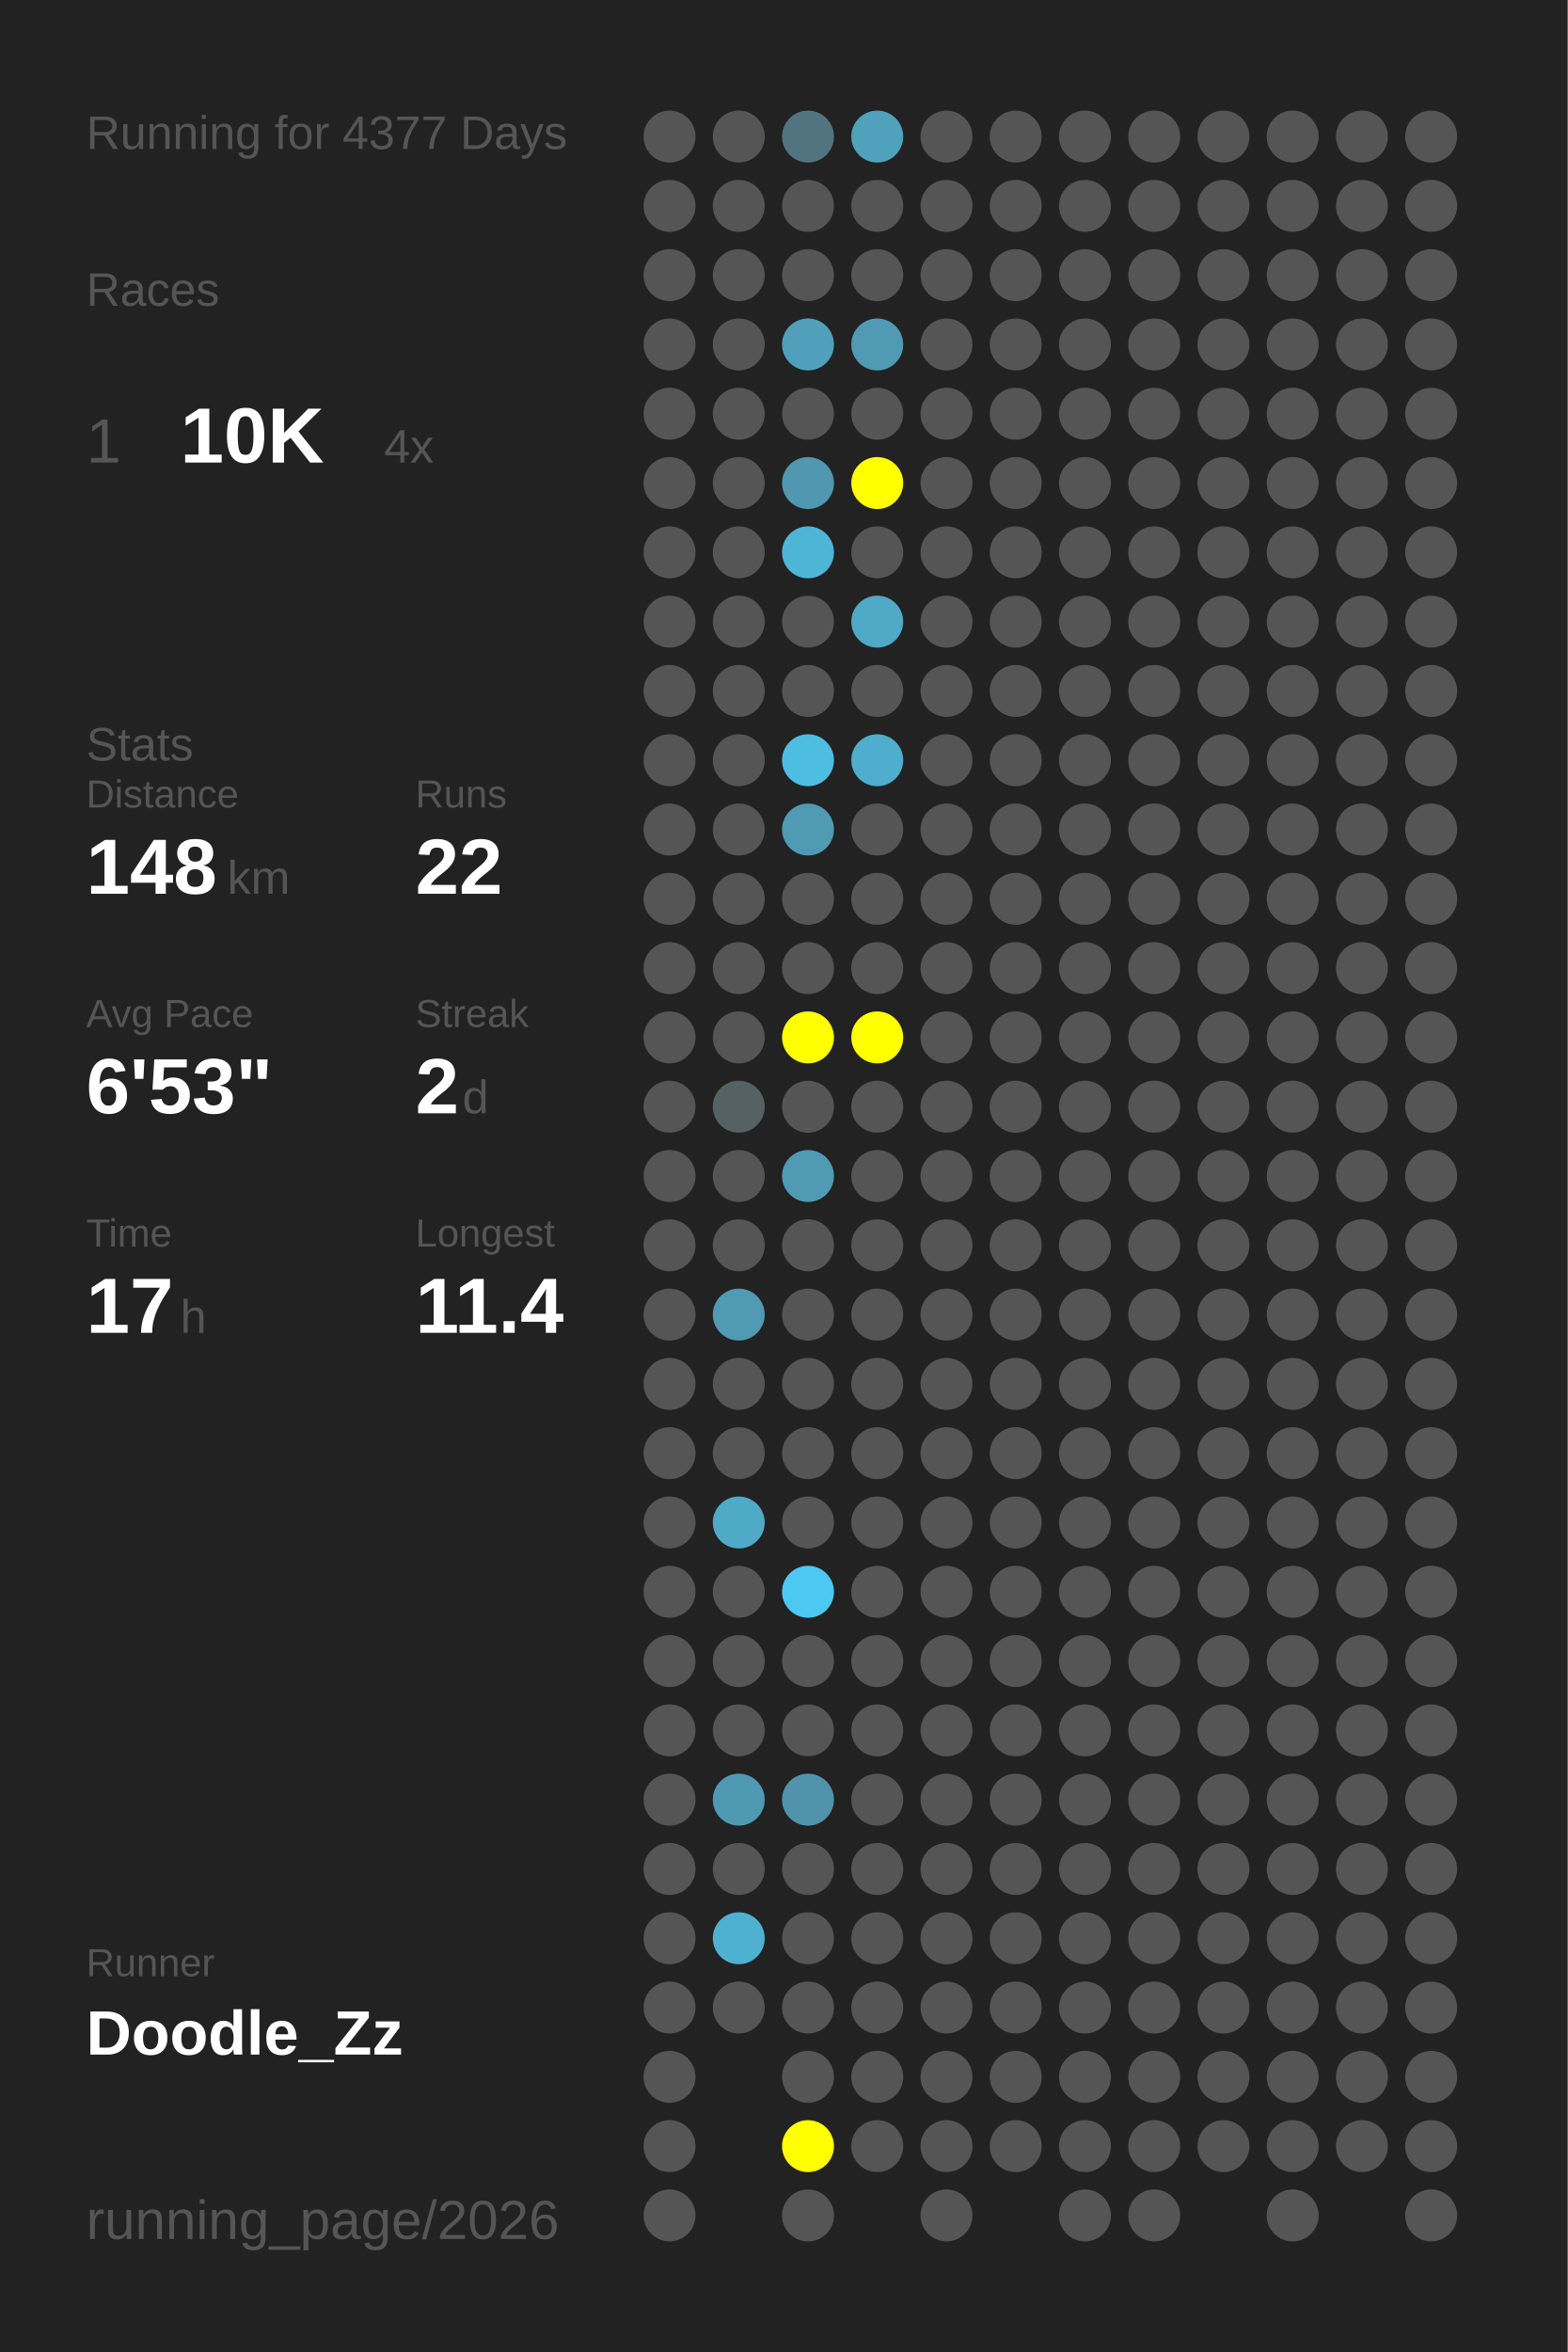
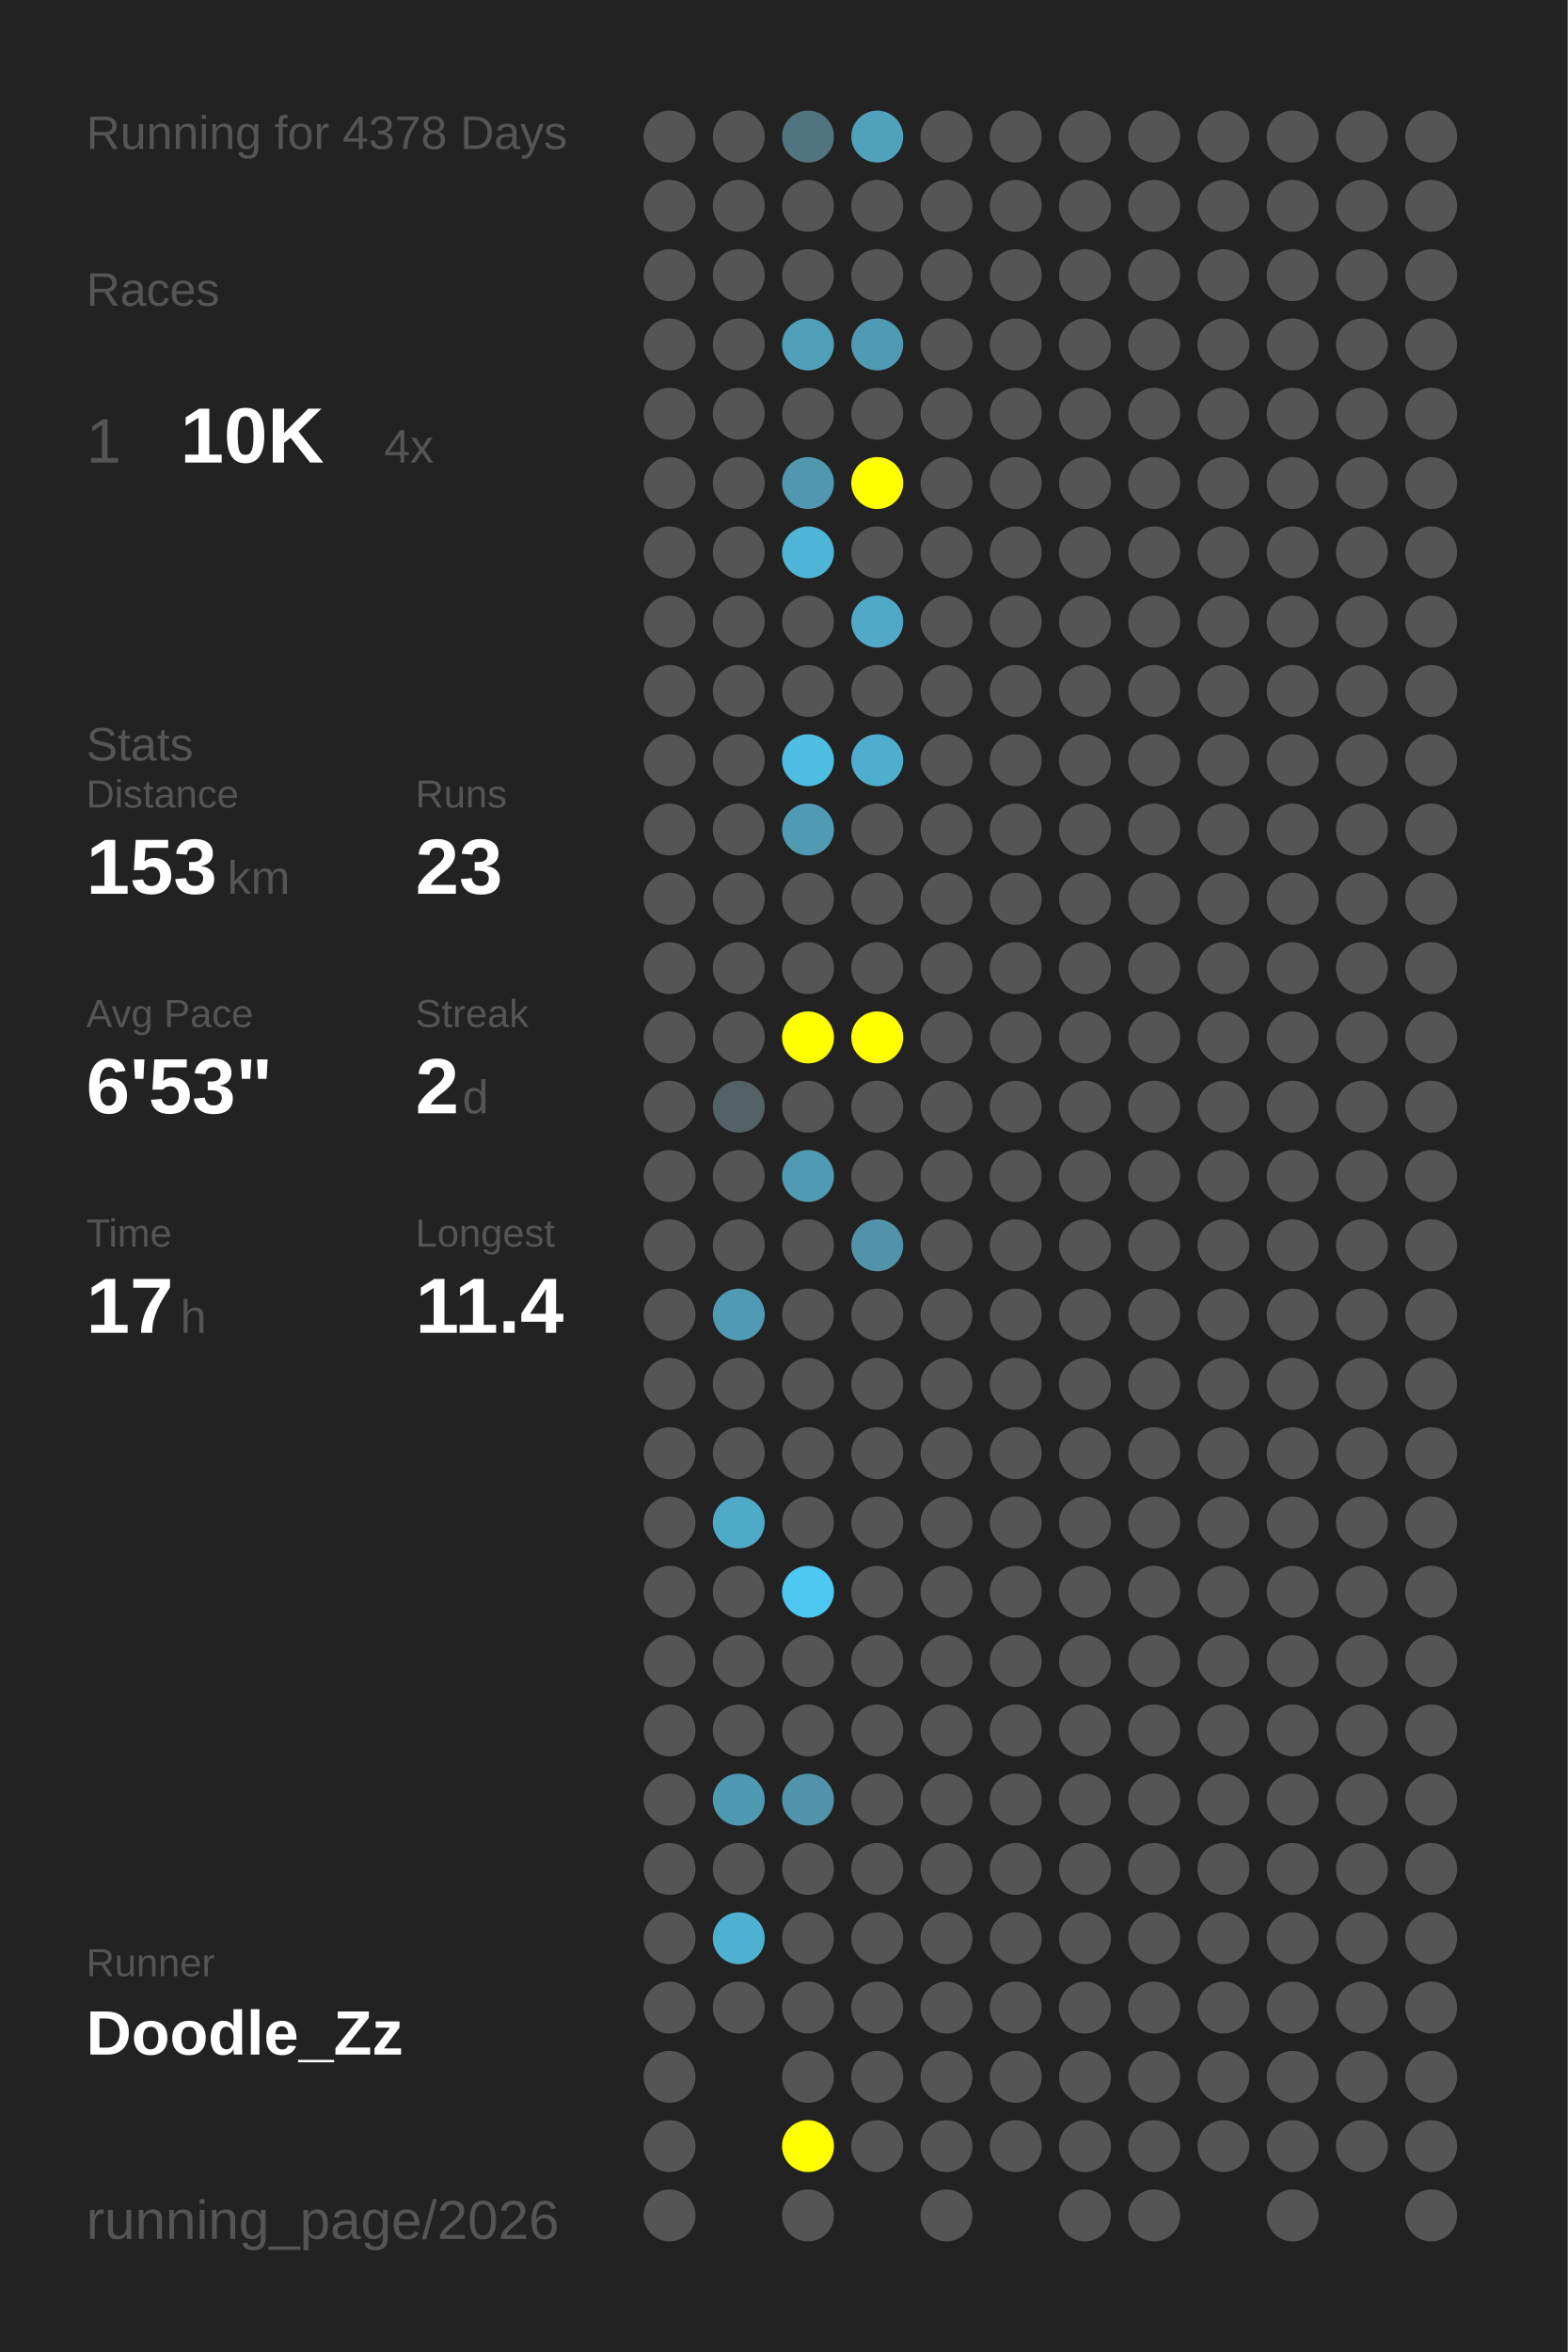
<svg xmlns="http://www.w3.org/2000/svg" baseProfile="full" height="300mm" version="1.1" viewBox="0,0,200,300" width="200mm">
  <defs />
  <rect fill="#222222" height="300" width="200" x="0" y="0" />
-   <text fill="#555555" style="font-size:6px; font-family:Arial;" x="11" y="19">Running for 4377 Days</text>
+   <text fill="#555555" style="font-size:6px; font-family:Arial;" x="11" y="19">Running for 4378 Days</text>
  <text fill="#555555" style="font-size:6px; font-family:Arial;" x="11" y="39">Races</text>
  <text fill="#555555" style="font-size:8px; font-family:Arial;" x="11" y="59">1</text>
  <text fill="#FFFFFF" style="font-size:10px; font-family:Arial; font-weight:bold;" x="23" y="59">10K</text>
  <text fill="#555555" style="font-size:6px; font-family:Arial;" x="49" y="59">4x</text>
  <text fill="#555555" style="font-size:6px; font-family:Arial;" x="11" y="97">Stats</text>
  <text fill="#555555" style="font-size:5px; font-family:Arial;" x="11" y="103">Distance</text>
-   <text fill="#FFFFFF" style="font-size:10px; font-family:Arial; font-weight:bold;" x="11" y="114">148</text>
+   <text fill="#FFFFFF" style="font-size:10px; font-family:Arial; font-weight:bold;" x="11" y="114">153</text>
  <text fill="#555555" style="font-size:6px; font-family:Arial;" x="29" y="114">km</text>
  <text fill="#555555" style="font-size:5px; font-family:Arial;" x="53" y="103">Runs</text>
-   <text fill="#FFFFFF" style="font-size:10px; font-family:Arial; font-weight:bold;" x="53" y="114">22</text>
+   <text fill="#FFFFFF" style="font-size:10px; font-family:Arial; font-weight:bold;" x="53" y="114">23</text>
  <text fill="#555555" style="font-size:5px; font-family:Arial;" x="11" y="131">Avg Pace</text>
  <text fill="#FFFFFF" style="font-size:10px; font-family:Arial; font-weight:bold;" x="11" y="142">6'53"</text>
  <text fill="#555555" style="font-size:5px; font-family:Arial;" x="53" y="131">Streak</text>
  <text fill="#FFFFFF" style="font-size:10px; font-family:Arial; font-weight:bold;" x="53" y="142">2</text>
  <text fill="#555555" style="font-size:6px; font-family:Arial;" x="59" y="142">d</text>
  <text fill="#555555" style="font-size:5px; font-family:Arial;" x="11" y="159">Time</text>
  <text fill="#FFFFFF" style="font-size:10px; font-family:Arial; font-weight:bold;" x="11" y="170">17</text>
  <text fill="#555555" style="font-size:6px; font-family:Arial;" x="23" y="170">h</text>
  <text fill="#555555" style="font-size:5px; font-family:Arial;" x="53" y="159">Longest</text>
  <text fill="#FFFFFF" style="font-size:10px; font-family:Arial; font-weight:bold;" x="53" y="170">11.4</text>
  <text fill="#555555" style="font-size:5px; font-family:Arial;" x="11" y="252.065">Runner</text>
  <text fill="#FFFFFF" style="font-size:8px; font-family:Arial; font-weight:bold;" x="11" y="262.065">Doodle_Zz</text>
  <text fill="#555555" style="font-size:7px; font-family:Arial;" x="11" y="285.581">running_page/2026</text>
  <circle cx="85.417" cy="17.419" fill="#555555" r="3.312" />
  <circle cx="85.417" cy="26.258" fill="#555555" r="3.312" />
  <circle cx="85.417" cy="35.097" fill="#555555" r="3.312" />
  <circle cx="85.417" cy="43.935" fill="#555555" r="3.312" />
  <circle cx="85.417" cy="52.774" fill="#555555" r="3.312" />
  <circle cx="85.417" cy="61.613" fill="#555555" r="3.312" />
  <circle cx="85.417" cy="70.452" fill="#555555" r="3.312" />
  <circle cx="85.417" cy="79.29" fill="#555555" r="3.312" />
  <circle cx="85.417" cy="88.129" fill="#555555" r="3.312" />
  <circle cx="85.417" cy="96.968" fill="#555555" r="3.312" />
  <circle cx="85.417" cy="105.806" fill="#555555" r="3.312" />
  <circle cx="85.417" cy="114.645" fill="#555555" r="3.312" />
  <circle cx="85.417" cy="123.484" fill="#555555" r="3.312" />
  <circle cx="85.417" cy="132.323" fill="#555555" r="3.312" />
  <circle cx="85.417" cy="141.161" fill="#555555" r="3.312" />
  <circle cx="85.417" cy="150" fill="#555555" r="3.312" />
  <circle cx="85.417" cy="158.839" fill="#555555" r="3.312" />
  <circle cx="85.417" cy="167.677" fill="#555555" r="3.312" />
  <circle cx="85.417" cy="176.516" fill="#555555" r="3.312" />
  <circle cx="85.417" cy="185.355" fill="#555555" r="3.312" />
  <circle cx="85.417" cy="194.194" fill="#555555" r="3.312" />
  <circle cx="85.417" cy="203.032" fill="#555555" r="3.312" />
  <circle cx="85.417" cy="211.871" fill="#555555" r="3.312" />
  <circle cx="85.417" cy="220.71" fill="#555555" r="3.312" />
  <circle cx="85.417" cy="229.548" fill="#555555" r="3.312" />
  <circle cx="85.417" cy="238.387" fill="#555555" r="3.312" />
  <circle cx="85.417" cy="247.226" fill="#555555" r="3.312" />
  <circle cx="85.417" cy="256.065" fill="#555555" r="3.312" />
  <circle cx="85.417" cy="264.903" fill="#555555" r="3.312" />
  <circle cx="85.417" cy="273.742" fill="#555555" r="3.312" />
  <circle cx="85.417" cy="282.581" fill="#555555" r="3.312" />
  <circle cx="94.25" cy="17.419" fill="#555555" r="3.312" />
  <circle cx="94.25" cy="26.258" fill="#555555" r="3.312" />
  <circle cx="94.25" cy="35.097" fill="#555555" r="3.312" />
  <circle cx="94.25" cy="43.935" fill="#555555" r="3.312" />
  <circle cx="94.25" cy="52.774" fill="#555555" r="3.312" />
  <circle cx="94.25" cy="61.613" fill="#555555" r="3.312" />
  <circle cx="94.25" cy="70.452" fill="#555555" r="3.312" />
  <circle cx="94.25" cy="79.29" fill="#555555" r="3.312" />
  <circle cx="94.25" cy="88.129" fill="#555555" r="3.312" />
  <circle cx="94.25" cy="96.968" fill="#555555" r="3.312" />
  <circle cx="94.25" cy="105.806" fill="#555555" r="3.312" />
  <circle cx="94.25" cy="114.645" fill="#555555" r="3.312" />
  <circle cx="94.25" cy="123.484" fill="#555555" r="3.312" />
  <circle cx="94.25" cy="132.323" fill="#555555" r="3.312" />
  <circle cx="94.25" cy="141.161" fill="#546266" r="3.312" />
  <circle cx="94.25" cy="150" fill="#555555" r="3.312" />
  <circle cx="94.25" cy="158.839" fill="#555555" r="3.312" />
  <circle cx="94.25" cy="167.677" fill="#509ab3" r="3.312" />
  <circle cx="94.25" cy="176.516" fill="#555555" r="3.312" />
  <circle cx="94.25" cy="185.355" fill="#555555" r="3.312" />
  <circle cx="94.25" cy="194.194" fill="#4faac8" r="3.312" />
  <circle cx="94.25" cy="203.032" fill="#555555" r="3.312" />
  <circle cx="94.25" cy="211.871" fill="#555555" r="3.312" />
  <circle cx="94.25" cy="220.71" fill="#555555" r="3.312" />
  <circle cx="94.25" cy="229.548" fill="#5099b2" r="3.312" />
  <circle cx="94.25" cy="238.387" fill="#555555" r="3.312" />
  <circle cx="94.25" cy="247.226" fill="#4fb1d2" r="3.312" />
  <circle cx="94.25" cy="256.065" fill="#555555" r="3.312" />
  <circle cx="103.083" cy="17.419" fill="#527480" r="3.312" />
  <circle cx="103.083" cy="26.258" fill="#555555" r="3.312" />
  <circle cx="103.083" cy="35.097" fill="#555555" r="3.312" />
  <circle cx="103.083" cy="43.935" fill="#50a0bb" r="3.312" />
  <circle cx="103.083" cy="52.774" fill="#555555" r="3.312" />
  <circle cx="103.083" cy="61.613" fill="#5097af" r="3.312" />
  <circle cx="103.083" cy="70.452" fill="#4eb5d7" r="3.312" />
  <circle cx="103.083" cy="79.29" fill="#555555" r="3.312" />
  <circle cx="103.083" cy="88.129" fill="#555555" r="3.312" />
  <circle cx="103.083" cy="96.968" fill="#4ebde2" r="3.312" />
  <circle cx="103.083" cy="105.806" fill="#509ab3" r="3.312" />
  <circle cx="103.083" cy="114.645" fill="#555555" r="3.312" />
  <circle cx="103.083" cy="123.484" fill="#555555" r="3.312" />
  <circle cx="103.083" cy="132.323" fill="#FFFF00" r="3.312" />
  <circle cx="103.083" cy="141.161" fill="#555555" r="3.312" />
  <circle cx="103.083" cy="150" fill="#509ab3" r="3.312" />
  <circle cx="103.083" cy="158.839" fill="#555555" r="3.312" />
  <circle cx="103.083" cy="167.677" fill="#555555" r="3.312" />
  <circle cx="103.083" cy="176.516" fill="#555555" r="3.312" />
  <circle cx="103.083" cy="185.355" fill="#555555" r="3.312" />
  <circle cx="103.083" cy="194.194" fill="#555555" r="3.312" />
  <circle cx="103.083" cy="203.032" fill="#4dc8f2" r="3.312" />
  <circle cx="103.083" cy="211.871" fill="#555555" r="3.312" />
  <circle cx="103.083" cy="220.71" fill="#555555" r="3.312" />
  <circle cx="103.083" cy="229.548" fill="#5093aa" r="3.312" />
  <circle cx="103.083" cy="238.387" fill="#555555" r="3.312" />
  <circle cx="103.083" cy="247.226" fill="#555555" r="3.312" />
  <circle cx="103.083" cy="256.065" fill="#555555" r="3.312" />
  <circle cx="103.083" cy="264.903" fill="#555555" r="3.312" />
  <circle cx="103.083" cy="273.742" fill="#FFFF00" r="3.312" />
  <circle cx="103.083" cy="282.581" fill="#555555" r="3.312" />
  <circle cx="111.917" cy="17.419" fill="#50a1bc" r="3.312" />
  <circle cx="111.917" cy="26.258" fill="#555555" r="3.312" />
  <circle cx="111.917" cy="35.097" fill="#555555" r="3.312" />
  <circle cx="111.917" cy="43.935" fill="#509ab3" r="3.312" />
  <circle cx="111.917" cy="52.774" fill="#555555" r="3.312" />
  <circle cx="111.917" cy="61.613" fill="#FFFF00" r="3.312" />
  <circle cx="111.917" cy="70.452" fill="#555555" r="3.312" />
  <circle cx="111.917" cy="79.29" fill="#4fa9c7" r="3.312" />
  <circle cx="111.917" cy="88.129" fill="#555555" r="3.312" />
  <circle cx="111.917" cy="96.968" fill="#4fadcd" r="3.312" />
  <circle cx="111.917" cy="105.806" fill="#555555" r="3.312" />
  <circle cx="111.917" cy="114.645" fill="#555555" r="3.312" />
  <circle cx="111.917" cy="123.484" fill="#555555" r="3.312" />
  <circle cx="111.917" cy="132.323" fill="#FFFF00" r="3.312" />
  <circle cx="111.917" cy="141.161" fill="#555555" r="3.312" />
  <circle cx="111.917" cy="150" fill="#555555" r="3.312" />
-   <circle cx="111.917" cy="158.839" fill="#555555" r="3.312" />
+   <circle cx="111.917" cy="158.839" fill="#5193a9" r="3.312" />
  <circle cx="111.917" cy="167.677" fill="#555555" r="3.312" />
  <circle cx="111.917" cy="176.516" fill="#555555" r="3.312" />
  <circle cx="111.917" cy="185.355" fill="#555555" r="3.312" />
  <circle cx="111.917" cy="194.194" fill="#555555" r="3.312" />
  <circle cx="111.917" cy="203.032" fill="#555555" r="3.312" />
  <circle cx="111.917" cy="211.871" fill="#555555" r="3.312" />
  <circle cx="111.917" cy="220.71" fill="#555555" r="3.312" />
  <circle cx="111.917" cy="229.548" fill="#555555" r="3.312" />
  <circle cx="111.917" cy="238.387" fill="#555555" r="3.312" />
  <circle cx="111.917" cy="247.226" fill="#555555" r="3.312" />
  <circle cx="111.917" cy="256.065" fill="#555555" r="3.312" />
  <circle cx="111.917" cy="264.903" fill="#555555" r="3.312" />
  <circle cx="111.917" cy="273.742" fill="#555555" r="3.312" />
  <circle cx="120.75" cy="17.419" fill="#555555" r="3.312" />
  <circle cx="120.75" cy="26.258" fill="#555555" r="3.312" />
  <circle cx="120.75" cy="35.097" fill="#555555" r="3.312" />
  <circle cx="120.75" cy="43.935" fill="#555555" r="3.312" />
  <circle cx="120.75" cy="52.774" fill="#555555" r="3.312" />
  <circle cx="120.75" cy="61.613" fill="#555555" r="3.312" />
  <circle cx="120.75" cy="70.452" fill="#555555" r="3.312" />
  <circle cx="120.75" cy="79.29" fill="#555555" r="3.312" />
  <circle cx="120.75" cy="88.129" fill="#555555" r="3.312" />
  <circle cx="120.75" cy="96.968" fill="#555555" r="3.312" />
  <circle cx="120.75" cy="105.806" fill="#555555" r="3.312" />
  <circle cx="120.75" cy="114.645" fill="#555555" r="3.312" />
  <circle cx="120.75" cy="123.484" fill="#555555" r="3.312" />
  <circle cx="120.75" cy="132.323" fill="#555555" r="3.312" />
  <circle cx="120.75" cy="141.161" fill="#555555" r="3.312" />
  <circle cx="120.75" cy="150" fill="#555555" r="3.312" />
  <circle cx="120.75" cy="158.839" fill="#555555" r="3.312" />
  <circle cx="120.75" cy="167.677" fill="#555555" r="3.312" />
  <circle cx="120.75" cy="176.516" fill="#555555" r="3.312" />
  <circle cx="120.75" cy="185.355" fill="#555555" r="3.312" />
  <circle cx="120.75" cy="194.194" fill="#555555" r="3.312" />
  <circle cx="120.75" cy="203.032" fill="#555555" r="3.312" />
  <circle cx="120.75" cy="211.871" fill="#555555" r="3.312" />
  <circle cx="120.75" cy="220.71" fill="#555555" r="3.312" />
  <circle cx="120.75" cy="229.548" fill="#555555" r="3.312" />
  <circle cx="120.75" cy="238.387" fill="#555555" r="3.312" />
  <circle cx="120.75" cy="247.226" fill="#555555" r="3.312" />
  <circle cx="120.75" cy="256.065" fill="#555555" r="3.312" />
  <circle cx="120.75" cy="264.903" fill="#555555" r="3.312" />
  <circle cx="120.75" cy="273.742" fill="#555555" r="3.312" />
  <circle cx="120.75" cy="282.581" fill="#555555" r="3.312" />
  <circle cx="129.583" cy="17.419" fill="#555555" r="3.312" />
  <circle cx="129.583" cy="26.258" fill="#555555" r="3.312" />
  <circle cx="129.583" cy="35.097" fill="#555555" r="3.312" />
  <circle cx="129.583" cy="43.935" fill="#555555" r="3.312" />
  <circle cx="129.583" cy="52.774" fill="#555555" r="3.312" />
  <circle cx="129.583" cy="61.613" fill="#555555" r="3.312" />
  <circle cx="129.583" cy="70.452" fill="#555555" r="3.312" />
  <circle cx="129.583" cy="79.29" fill="#555555" r="3.312" />
  <circle cx="129.583" cy="88.129" fill="#555555" r="3.312" />
  <circle cx="129.583" cy="96.968" fill="#555555" r="3.312" />
  <circle cx="129.583" cy="105.806" fill="#555555" r="3.312" />
  <circle cx="129.583" cy="114.645" fill="#555555" r="3.312" />
  <circle cx="129.583" cy="123.484" fill="#555555" r="3.312" />
  <circle cx="129.583" cy="132.323" fill="#555555" r="3.312" />
  <circle cx="129.583" cy="141.161" fill="#555555" r="3.312" />
  <circle cx="129.583" cy="150" fill="#555555" r="3.312" />
  <circle cx="129.583" cy="158.839" fill="#555555" r="3.312" />
  <circle cx="129.583" cy="167.677" fill="#555555" r="3.312" />
  <circle cx="129.583" cy="176.516" fill="#555555" r="3.312" />
  <circle cx="129.583" cy="185.355" fill="#555555" r="3.312" />
  <circle cx="129.583" cy="194.194" fill="#555555" r="3.312" />
  <circle cx="129.583" cy="203.032" fill="#555555" r="3.312" />
  <circle cx="129.583" cy="211.871" fill="#555555" r="3.312" />
  <circle cx="129.583" cy="220.71" fill="#555555" r="3.312" />
  <circle cx="129.583" cy="229.548" fill="#555555" r="3.312" />
  <circle cx="129.583" cy="238.387" fill="#555555" r="3.312" />
  <circle cx="129.583" cy="247.226" fill="#555555" r="3.312" />
  <circle cx="129.583" cy="256.065" fill="#555555" r="3.312" />
  <circle cx="129.583" cy="264.903" fill="#555555" r="3.312" />
  <circle cx="129.583" cy="273.742" fill="#555555" r="3.312" />
  <circle cx="138.417" cy="17.419" fill="#555555" r="3.312" />
  <circle cx="138.417" cy="26.258" fill="#555555" r="3.312" />
  <circle cx="138.417" cy="35.097" fill="#555555" r="3.312" />
  <circle cx="138.417" cy="43.935" fill="#555555" r="3.312" />
  <circle cx="138.417" cy="52.774" fill="#555555" r="3.312" />
  <circle cx="138.417" cy="61.613" fill="#555555" r="3.312" />
  <circle cx="138.417" cy="70.452" fill="#555555" r="3.312" />
  <circle cx="138.417" cy="79.29" fill="#555555" r="3.312" />
  <circle cx="138.417" cy="88.129" fill="#555555" r="3.312" />
  <circle cx="138.417" cy="96.968" fill="#555555" r="3.312" />
  <circle cx="138.417" cy="105.806" fill="#555555" r="3.312" />
  <circle cx="138.417" cy="114.645" fill="#555555" r="3.312" />
  <circle cx="138.417" cy="123.484" fill="#555555" r="3.312" />
  <circle cx="138.417" cy="132.323" fill="#555555" r="3.312" />
  <circle cx="138.417" cy="141.161" fill="#555555" r="3.312" />
  <circle cx="138.417" cy="150" fill="#555555" r="3.312" />
  <circle cx="138.417" cy="158.839" fill="#555555" r="3.312" />
  <circle cx="138.417" cy="167.677" fill="#555555" r="3.312" />
  <circle cx="138.417" cy="176.516" fill="#555555" r="3.312" />
  <circle cx="138.417" cy="185.355" fill="#555555" r="3.312" />
  <circle cx="138.417" cy="194.194" fill="#555555" r="3.312" />
  <circle cx="138.417" cy="203.032" fill="#555555" r="3.312" />
  <circle cx="138.417" cy="211.871" fill="#555555" r="3.312" />
  <circle cx="138.417" cy="220.71" fill="#555555" r="3.312" />
  <circle cx="138.417" cy="229.548" fill="#555555" r="3.312" />
  <circle cx="138.417" cy="238.387" fill="#555555" r="3.312" />
  <circle cx="138.417" cy="247.226" fill="#555555" r="3.312" />
  <circle cx="138.417" cy="256.065" fill="#555555" r="3.312" />
  <circle cx="138.417" cy="264.903" fill="#555555" r="3.312" />
  <circle cx="138.417" cy="273.742" fill="#555555" r="3.312" />
  <circle cx="138.417" cy="282.581" fill="#555555" r="3.312" />
  <circle cx="147.25" cy="17.419" fill="#555555" r="3.312" />
  <circle cx="147.25" cy="26.258" fill="#555555" r="3.312" />
  <circle cx="147.25" cy="35.097" fill="#555555" r="3.312" />
  <circle cx="147.25" cy="43.935" fill="#555555" r="3.312" />
  <circle cx="147.25" cy="52.774" fill="#555555" r="3.312" />
  <circle cx="147.25" cy="61.613" fill="#555555" r="3.312" />
  <circle cx="147.25" cy="70.452" fill="#555555" r="3.312" />
  <circle cx="147.25" cy="79.29" fill="#555555" r="3.312" />
  <circle cx="147.25" cy="88.129" fill="#555555" r="3.312" />
  <circle cx="147.25" cy="96.968" fill="#555555" r="3.312" />
  <circle cx="147.25" cy="105.806" fill="#555555" r="3.312" />
  <circle cx="147.25" cy="114.645" fill="#555555" r="3.312" />
  <circle cx="147.25" cy="123.484" fill="#555555" r="3.312" />
  <circle cx="147.25" cy="132.323" fill="#555555" r="3.312" />
  <circle cx="147.25" cy="141.161" fill="#555555" r="3.312" />
  <circle cx="147.25" cy="150" fill="#555555" r="3.312" />
  <circle cx="147.25" cy="158.839" fill="#555555" r="3.312" />
  <circle cx="147.25" cy="167.677" fill="#555555" r="3.312" />
  <circle cx="147.25" cy="176.516" fill="#555555" r="3.312" />
  <circle cx="147.25" cy="185.355" fill="#555555" r="3.312" />
  <circle cx="147.25" cy="194.194" fill="#555555" r="3.312" />
  <circle cx="147.25" cy="203.032" fill="#555555" r="3.312" />
  <circle cx="147.25" cy="211.871" fill="#555555" r="3.312" />
  <circle cx="147.25" cy="220.71" fill="#555555" r="3.312" />
  <circle cx="147.25" cy="229.548" fill="#555555" r="3.312" />
  <circle cx="147.25" cy="238.387" fill="#555555" r="3.312" />
  <circle cx="147.25" cy="247.226" fill="#555555" r="3.312" />
  <circle cx="147.25" cy="256.065" fill="#555555" r="3.312" />
  <circle cx="147.25" cy="264.903" fill="#555555" r="3.312" />
  <circle cx="147.25" cy="273.742" fill="#555555" r="3.312" />
  <circle cx="147.25" cy="282.581" fill="#555555" r="3.312" />
  <circle cx="156.083" cy="17.419" fill="#555555" r="3.312" />
  <circle cx="156.083" cy="26.258" fill="#555555" r="3.312" />
  <circle cx="156.083" cy="35.097" fill="#555555" r="3.312" />
  <circle cx="156.083" cy="43.935" fill="#555555" r="3.312" />
  <circle cx="156.083" cy="52.774" fill="#555555" r="3.312" />
  <circle cx="156.083" cy="61.613" fill="#555555" r="3.312" />
  <circle cx="156.083" cy="70.452" fill="#555555" r="3.312" />
  <circle cx="156.083" cy="79.29" fill="#555555" r="3.312" />
  <circle cx="156.083" cy="88.129" fill="#555555" r="3.312" />
  <circle cx="156.083" cy="96.968" fill="#555555" r="3.312" />
  <circle cx="156.083" cy="105.806" fill="#555555" r="3.312" />
  <circle cx="156.083" cy="114.645" fill="#555555" r="3.312" />
  <circle cx="156.083" cy="123.484" fill="#555555" r="3.312" />
  <circle cx="156.083" cy="132.323" fill="#555555" r="3.312" />
  <circle cx="156.083" cy="141.161" fill="#555555" r="3.312" />
  <circle cx="156.083" cy="150" fill="#555555" r="3.312" />
  <circle cx="156.083" cy="158.839" fill="#555555" r="3.312" />
  <circle cx="156.083" cy="167.677" fill="#555555" r="3.312" />
  <circle cx="156.083" cy="176.516" fill="#555555" r="3.312" />
  <circle cx="156.083" cy="185.355" fill="#555555" r="3.312" />
  <circle cx="156.083" cy="194.194" fill="#555555" r="3.312" />
  <circle cx="156.083" cy="203.032" fill="#555555" r="3.312" />
  <circle cx="156.083" cy="211.871" fill="#555555" r="3.312" />
  <circle cx="156.083" cy="220.71" fill="#555555" r="3.312" />
  <circle cx="156.083" cy="229.548" fill="#555555" r="3.312" />
  <circle cx="156.083" cy="238.387" fill="#555555" r="3.312" />
  <circle cx="156.083" cy="247.226" fill="#555555" r="3.312" />
  <circle cx="156.083" cy="256.065" fill="#555555" r="3.312" />
  <circle cx="156.083" cy="264.903" fill="#555555" r="3.312" />
  <circle cx="156.083" cy="273.742" fill="#555555" r="3.312" />
  <circle cx="164.917" cy="17.419" fill="#555555" r="3.312" />
  <circle cx="164.917" cy="26.258" fill="#555555" r="3.312" />
  <circle cx="164.917" cy="35.097" fill="#555555" r="3.312" />
  <circle cx="164.917" cy="43.935" fill="#555555" r="3.312" />
  <circle cx="164.917" cy="52.774" fill="#555555" r="3.312" />
  <circle cx="164.917" cy="61.613" fill="#555555" r="3.312" />
  <circle cx="164.917" cy="70.452" fill="#555555" r="3.312" />
  <circle cx="164.917" cy="79.29" fill="#555555" r="3.312" />
  <circle cx="164.917" cy="88.129" fill="#555555" r="3.312" />
  <circle cx="164.917" cy="96.968" fill="#555555" r="3.312" />
  <circle cx="164.917" cy="105.806" fill="#555555" r="3.312" />
  <circle cx="164.917" cy="114.645" fill="#555555" r="3.312" />
  <circle cx="164.917" cy="123.484" fill="#555555" r="3.312" />
  <circle cx="164.917" cy="132.323" fill="#555555" r="3.312" />
  <circle cx="164.917" cy="141.161" fill="#555555" r="3.312" />
  <circle cx="164.917" cy="150" fill="#555555" r="3.312" />
  <circle cx="164.917" cy="158.839" fill="#555555" r="3.312" />
  <circle cx="164.917" cy="167.677" fill="#555555" r="3.312" />
  <circle cx="164.917" cy="176.516" fill="#555555" r="3.312" />
  <circle cx="164.917" cy="185.355" fill="#555555" r="3.312" />
  <circle cx="164.917" cy="194.194" fill="#555555" r="3.312" />
  <circle cx="164.917" cy="203.032" fill="#555555" r="3.312" />
  <circle cx="164.917" cy="211.871" fill="#555555" r="3.312" />
  <circle cx="164.917" cy="220.71" fill="#555555" r="3.312" />
  <circle cx="164.917" cy="229.548" fill="#555555" r="3.312" />
  <circle cx="164.917" cy="238.387" fill="#555555" r="3.312" />
  <circle cx="164.917" cy="247.226" fill="#555555" r="3.312" />
  <circle cx="164.917" cy="256.065" fill="#555555" r="3.312" />
  <circle cx="164.917" cy="264.903" fill="#555555" r="3.312" />
  <circle cx="164.917" cy="273.742" fill="#555555" r="3.312" />
  <circle cx="164.917" cy="282.581" fill="#555555" r="3.312" />
  <circle cx="173.75" cy="17.419" fill="#555555" r="3.312" />
  <circle cx="173.75" cy="26.258" fill="#555555" r="3.312" />
  <circle cx="173.75" cy="35.097" fill="#555555" r="3.312" />
  <circle cx="173.75" cy="43.935" fill="#555555" r="3.312" />
  <circle cx="173.75" cy="52.774" fill="#555555" r="3.312" />
  <circle cx="173.75" cy="61.613" fill="#555555" r="3.312" />
  <circle cx="173.75" cy="70.452" fill="#555555" r="3.312" />
  <circle cx="173.75" cy="79.29" fill="#555555" r="3.312" />
  <circle cx="173.75" cy="88.129" fill="#555555" r="3.312" />
  <circle cx="173.75" cy="96.968" fill="#555555" r="3.312" />
  <circle cx="173.75" cy="105.806" fill="#555555" r="3.312" />
  <circle cx="173.75" cy="114.645" fill="#555555" r="3.312" />
  <circle cx="173.75" cy="123.484" fill="#555555" r="3.312" />
  <circle cx="173.75" cy="132.323" fill="#555555" r="3.312" />
  <circle cx="173.75" cy="141.161" fill="#555555" r="3.312" />
  <circle cx="173.75" cy="150" fill="#555555" r="3.312" />
  <circle cx="173.75" cy="158.839" fill="#555555" r="3.312" />
  <circle cx="173.75" cy="167.677" fill="#555555" r="3.312" />
  <circle cx="173.75" cy="176.516" fill="#555555" r="3.312" />
  <circle cx="173.75" cy="185.355" fill="#555555" r="3.312" />
  <circle cx="173.75" cy="194.194" fill="#555555" r="3.312" />
  <circle cx="173.75" cy="203.032" fill="#555555" r="3.312" />
  <circle cx="173.75" cy="211.871" fill="#555555" r="3.312" />
  <circle cx="173.75" cy="220.71" fill="#555555" r="3.312" />
  <circle cx="173.75" cy="229.548" fill="#555555" r="3.312" />
  <circle cx="173.75" cy="238.387" fill="#555555" r="3.312" />
  <circle cx="173.75" cy="247.226" fill="#555555" r="3.312" />
  <circle cx="173.75" cy="256.065" fill="#555555" r="3.312" />
  <circle cx="173.75" cy="264.903" fill="#555555" r="3.312" />
  <circle cx="173.75" cy="273.742" fill="#555555" r="3.312" />
  <circle cx="182.583" cy="17.419" fill="#555555" r="3.312" />
  <circle cx="182.583" cy="26.258" fill="#555555" r="3.312" />
  <circle cx="182.583" cy="35.097" fill="#555555" r="3.312" />
  <circle cx="182.583" cy="43.935" fill="#555555" r="3.312" />
  <circle cx="182.583" cy="52.774" fill="#555555" r="3.312" />
  <circle cx="182.583" cy="61.613" fill="#555555" r="3.312" />
  <circle cx="182.583" cy="70.452" fill="#555555" r="3.312" />
  <circle cx="182.583" cy="79.29" fill="#555555" r="3.312" />
  <circle cx="182.583" cy="88.129" fill="#555555" r="3.312" />
  <circle cx="182.583" cy="96.968" fill="#555555" r="3.312" />
  <circle cx="182.583" cy="105.806" fill="#555555" r="3.312" />
  <circle cx="182.583" cy="114.645" fill="#555555" r="3.312" />
  <circle cx="182.583" cy="123.484" fill="#555555" r="3.312" />
  <circle cx="182.583" cy="132.323" fill="#555555" r="3.312" />
  <circle cx="182.583" cy="141.161" fill="#555555" r="3.312" />
  <circle cx="182.583" cy="150" fill="#555555" r="3.312" />
  <circle cx="182.583" cy="158.839" fill="#555555" r="3.312" />
  <circle cx="182.583" cy="167.677" fill="#555555" r="3.312" />
  <circle cx="182.583" cy="176.516" fill="#555555" r="3.312" />
  <circle cx="182.583" cy="185.355" fill="#555555" r="3.312" />
  <circle cx="182.583" cy="194.194" fill="#555555" r="3.312" />
  <circle cx="182.583" cy="203.032" fill="#555555" r="3.312" />
  <circle cx="182.583" cy="211.871" fill="#555555" r="3.312" />
  <circle cx="182.583" cy="220.71" fill="#555555" r="3.312" />
  <circle cx="182.583" cy="229.548" fill="#555555" r="3.312" />
  <circle cx="182.583" cy="238.387" fill="#555555" r="3.312" />
  <circle cx="182.583" cy="247.226" fill="#555555" r="3.312" />
  <circle cx="182.583" cy="256.065" fill="#555555" r="3.312" />
  <circle cx="182.583" cy="264.903" fill="#555555" r="3.312" />
  <circle cx="182.583" cy="273.742" fill="#555555" r="3.312" />
  <circle cx="182.583" cy="282.581" fill="#555555" r="3.312" />
</svg>
